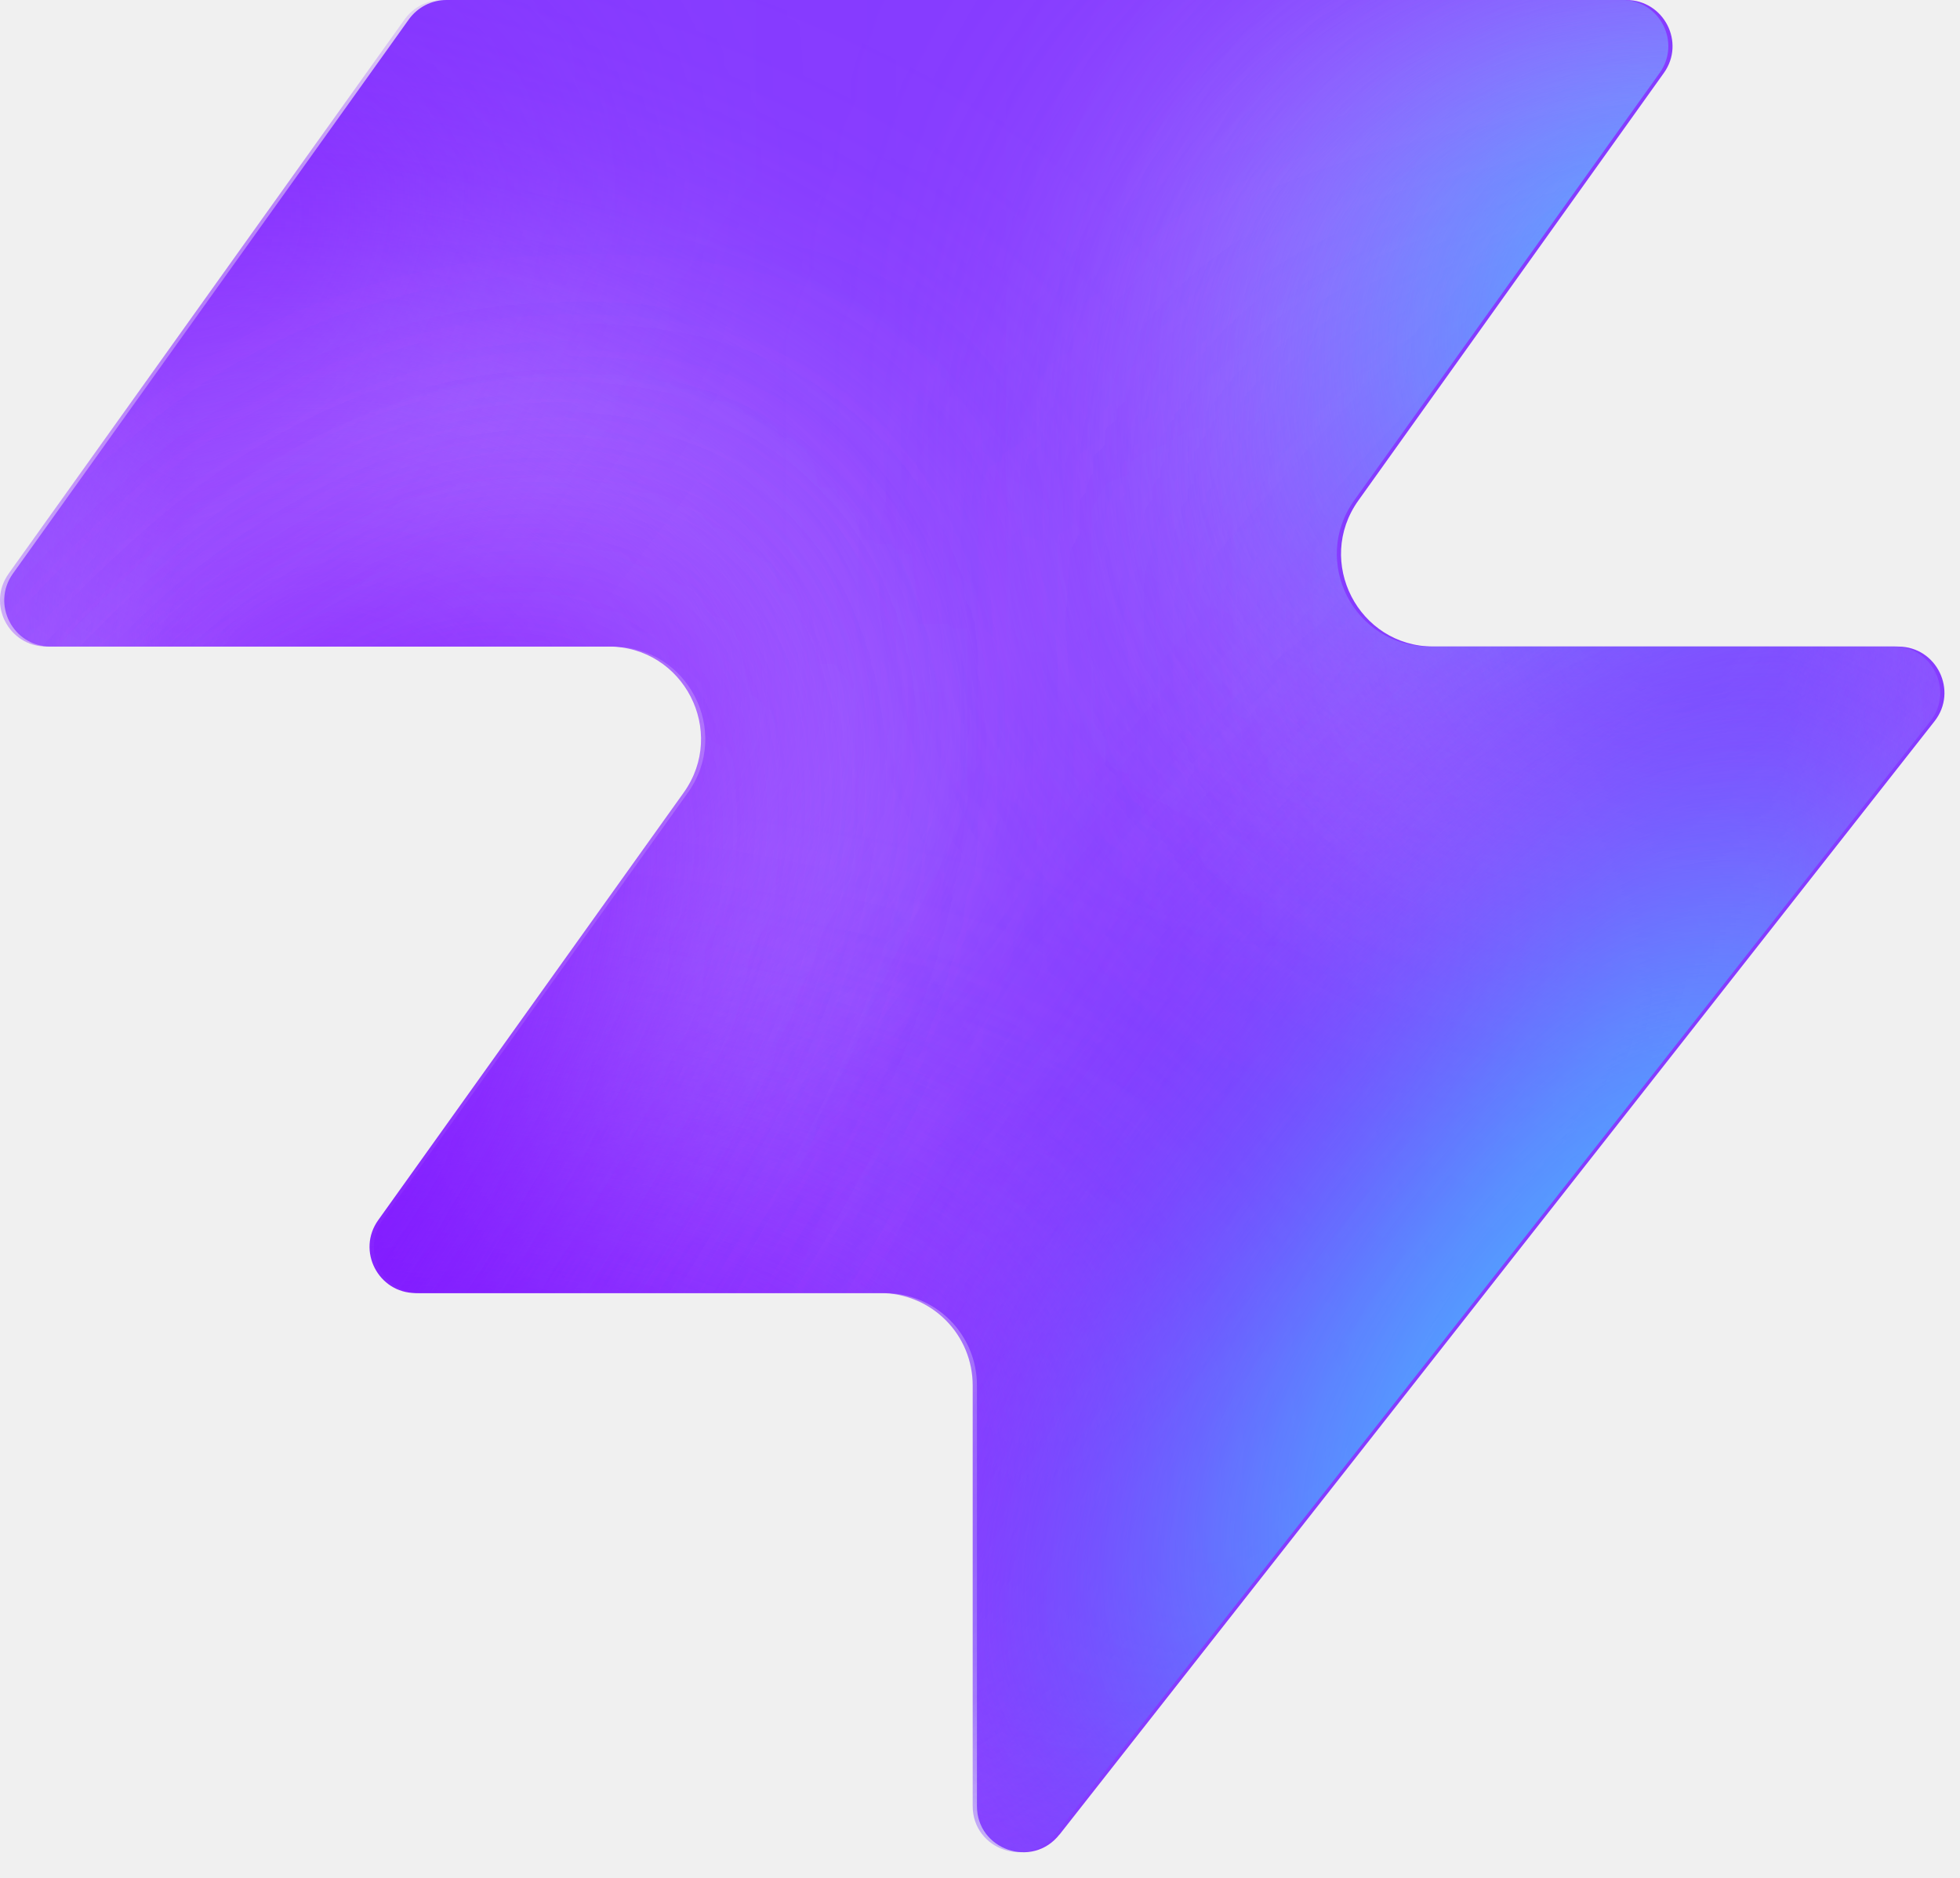
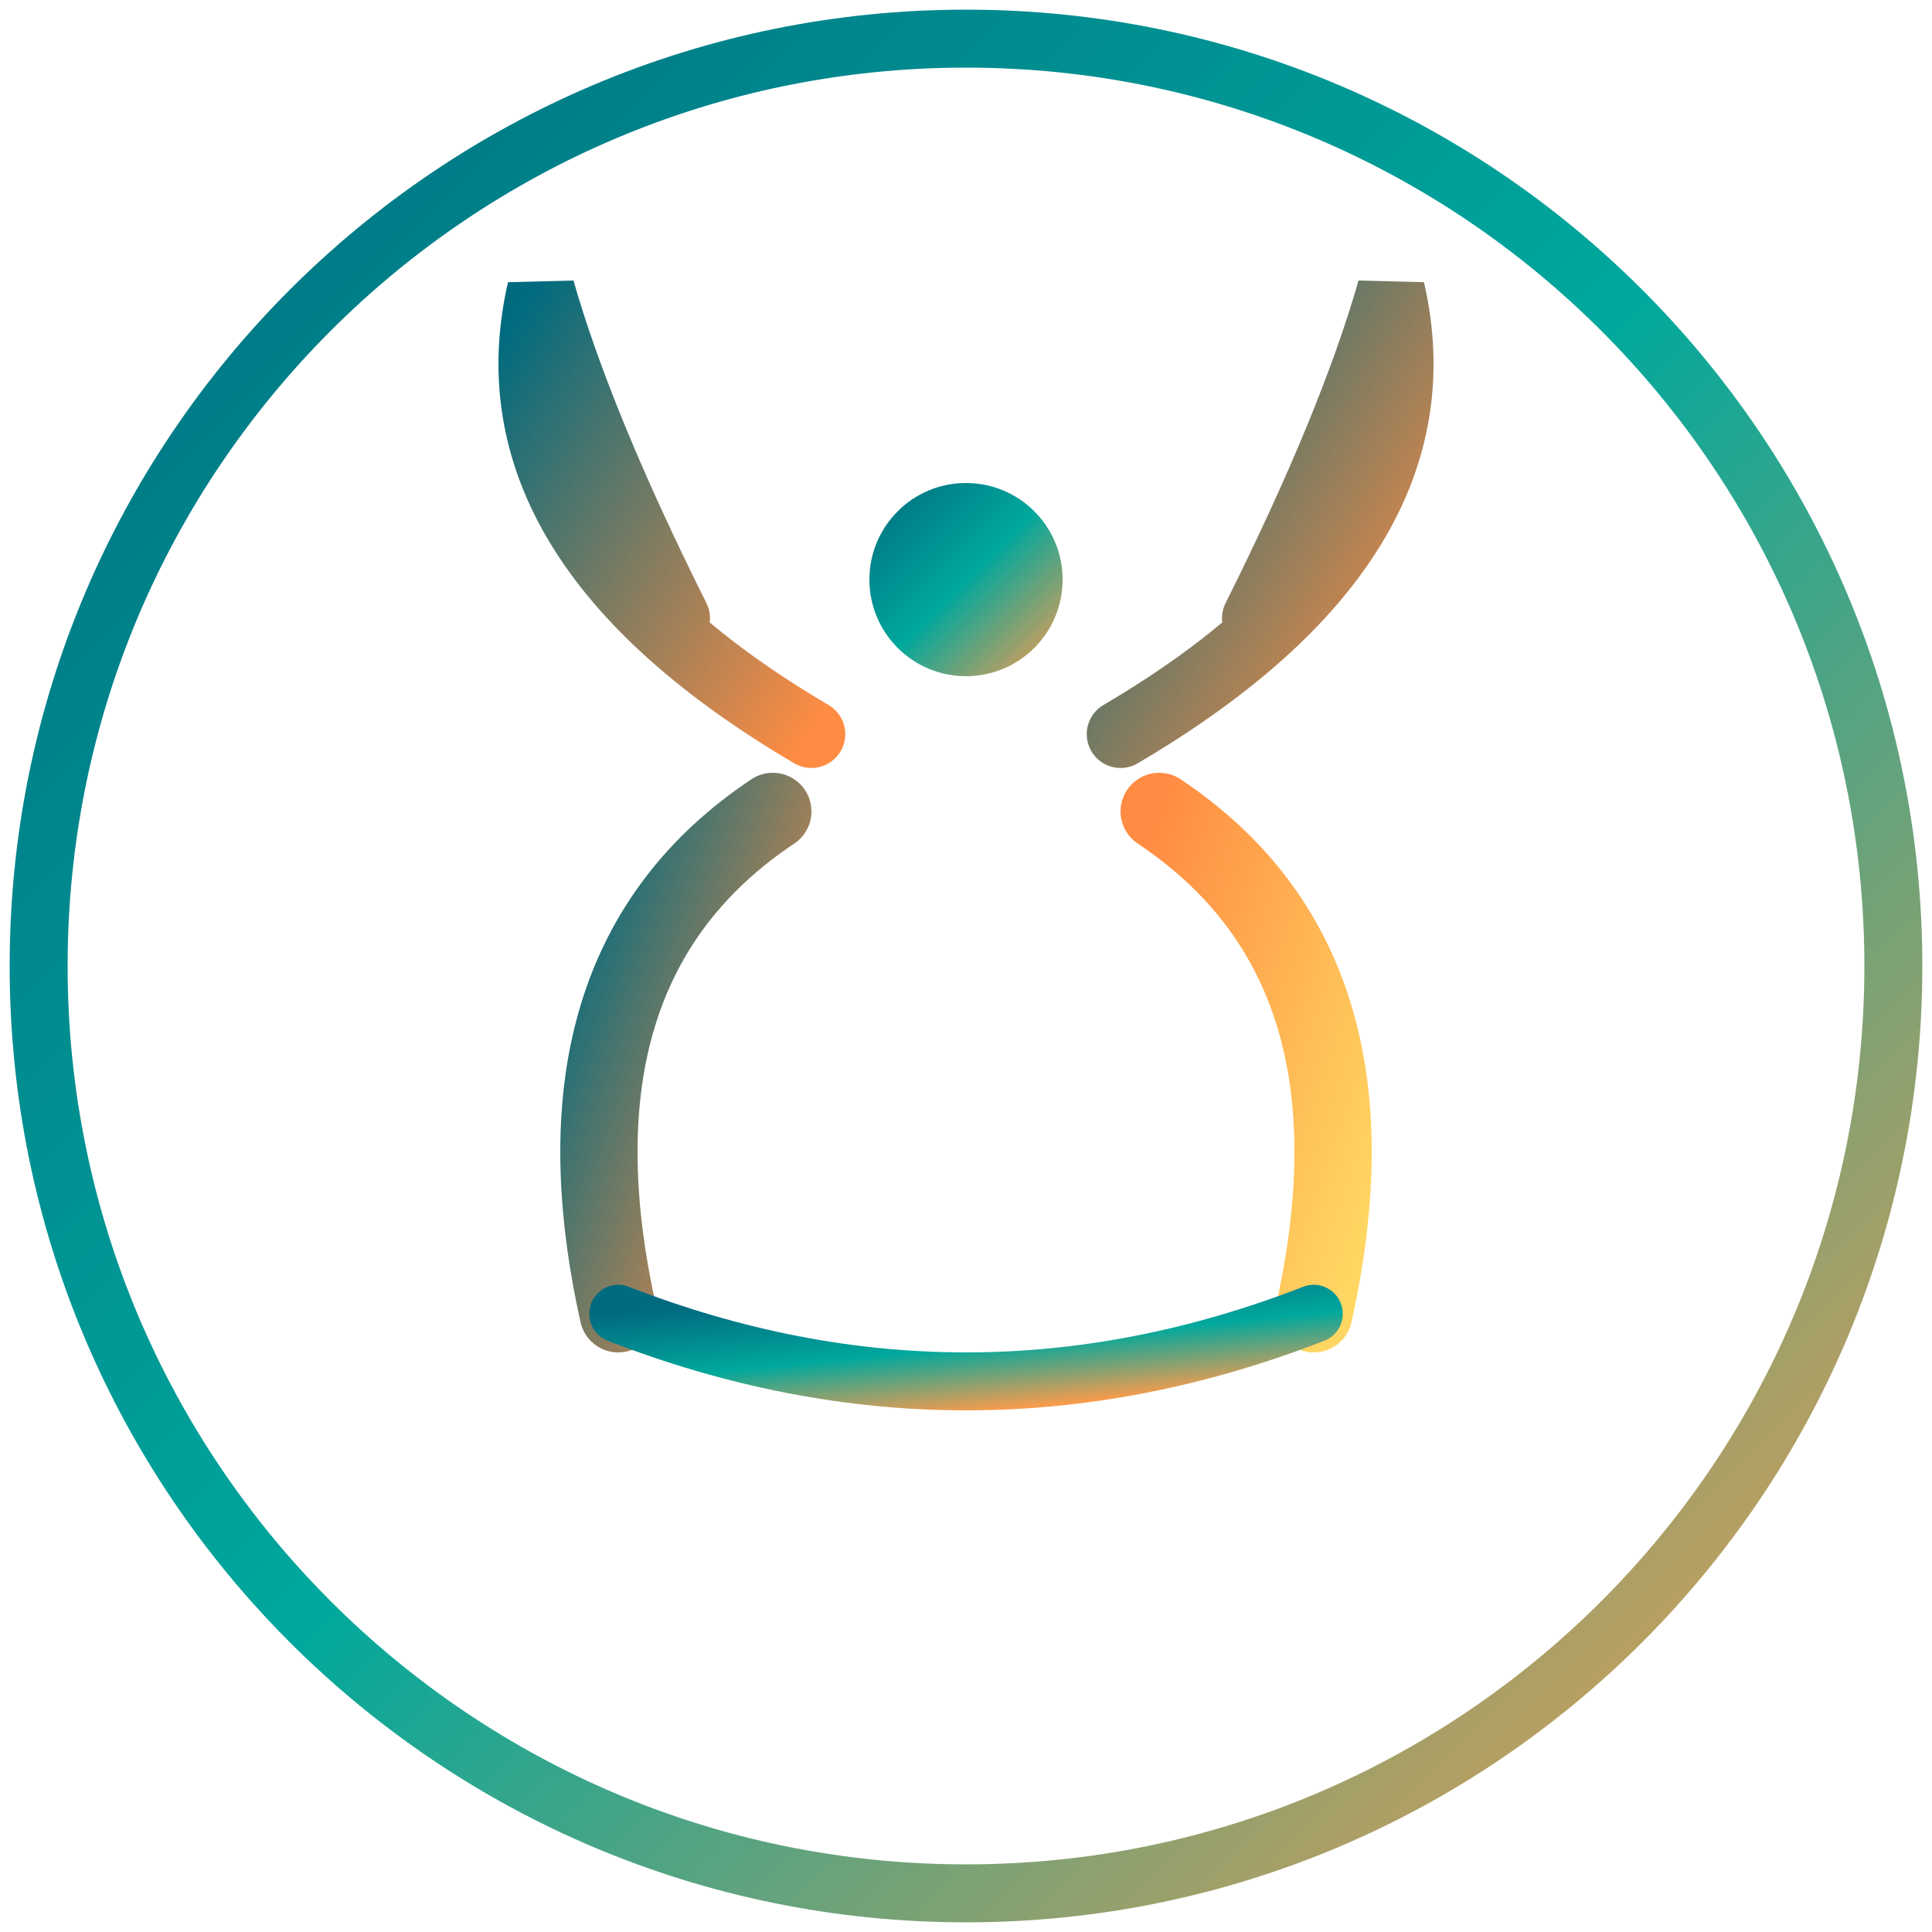
- <svg xmlns="http://www.w3.org/2000/svg" width="48" height="46" fill="none" viewBox="0 0 48 46">
-   <path fill="#863bff" d="M25.946 44.938c-.664.845-2.021.375-2.021-.698V33.937a2.26 2.26 0 0 0-2.262-2.262H10.287c-.92 0-1.456-1.04-.92-1.788l7.48-10.471c1.07-1.497 0-3.578-1.842-3.578H1.237c-.92 0-1.456-1.04-.92-1.788L10.013.474c.214-.297.556-.474.92-.474h28.894c.92 0 1.456 1.04.92 1.788l-7.48 10.471c-1.07 1.498 0 3.579 1.842 3.579h11.377c.943 0 1.473 1.088.89 1.83L25.947 44.94z" style="fill:#863bff;fill:color(display-p3 .525 .23 1);fill-opacity:1" />
-   <mask id="a" width="48" height="46" x="0" y="0" maskUnits="userSpaceOnUse" style="mask-type:alpha">
-     <path fill="#000" d="M25.842 44.938c-.664.844-2.021.375-2.021-.698V33.937a2.26 2.26 0 0 0-2.262-2.262H10.183c-.92 0-1.456-1.04-.92-1.788l7.48-10.471c1.07-1.498 0-3.579-1.842-3.579H1.133c-.92 0-1.456-1.04-.92-1.787L9.91.473c.214-.297.556-.474.92-.474h28.894c.92 0 1.456 1.04.92 1.788l-7.48 10.471c-1.07 1.498 0 3.578 1.842 3.578h11.377c.943 0 1.473 1.088.89 1.832L25.843 44.94z" style="fill:#000;fill-opacity:1" />
-   </mask>
-   <g mask="url(#a)">
-     <g filter="url(#b)">
-       <ellipse cx="5.508" cy="14.704" fill="#ede6ff" rx="5.508" ry="14.704" style="fill:#ede6ff;fill:color(display-p3 .927 .903 1);fill-opacity:1" transform="matrix(.00324 1 1 -.00324 -4.47 31.516)" />
-     </g>
-     <g filter="url(#c)">
-       <ellipse cx="10.399" cy="29.851" fill="#ede6ff" rx="10.399" ry="29.851" style="fill:#ede6ff;fill:color(display-p3 .927 .903 1);fill-opacity:1" transform="matrix(.00324 1 1 -.00324 -39.328 7.883)" />
-     </g>
-     <g filter="url(#d)">
-       <ellipse cx="5.508" cy="30.487" fill="#7e14ff" rx="5.508" ry="30.487" style="fill:#7e14ff;fill:color(display-p3 .492 .077 1);fill-opacity:1" transform="rotate(89.814 -25.913 -14.639)scale(1 -1)" />
-     </g>
-     <g filter="url(#e)">
-       <ellipse cx="5.508" cy="30.599" fill="#7e14ff" rx="5.508" ry="30.599" style="fill:#7e14ff;fill:color(display-p3 .492 .077 1);fill-opacity:1" transform="rotate(89.814 -32.644 -3.334)scale(1 -1)" />
-     </g>
-     <g filter="url(#f)">
-       <ellipse cx="5.508" cy="30.599" fill="#7e14ff" rx="5.508" ry="30.599" style="fill:#7e14ff;fill:color(display-p3 .492 .077 1);fill-opacity:1" transform="matrix(.00324 1 1 -.00324 -34.34 30.47)" />
-     </g>
-     <g filter="url(#g)">
-       <ellipse cx="14.072" cy="22.078" fill="#ede6ff" rx="14.072" ry="22.078" style="fill:#ede6ff;fill:color(display-p3 .927 .903 1);fill-opacity:1" transform="rotate(93.35 24.506 48.493)scale(-1 1)" />
-     </g>
-     <g filter="url(#h)">
-       <ellipse cx="3.47" cy="21.501" fill="#7e14ff" rx="3.47" ry="21.501" style="fill:#7e14ff;fill:color(display-p3 .492 .077 1);fill-opacity:1" transform="rotate(89.009 28.708 47.59)scale(-1 1)" />
-     </g>
-     <g filter="url(#i)">
-       <ellipse cx="3.47" cy="21.501" fill="#7e14ff" rx="3.47" ry="21.501" style="fill:#7e14ff;fill:color(display-p3 .492 .077 1);fill-opacity:1" transform="rotate(89.009 28.708 47.59)scale(-1 1)" />
-     </g>
-     <g filter="url(#j)">
-       <ellipse cx=".387" cy="8.972" fill="#7e14ff" rx="4.407" ry="29.108" style="fill:#7e14ff;fill:color(display-p3 .492 .077 1);fill-opacity:1" transform="rotate(39.51 .387 8.972)" />
-     </g>
-     <g filter="url(#k)">
-       <ellipse cx="47.523" cy="-6.092" fill="#7e14ff" rx="4.407" ry="29.108" style="fill:#7e14ff;fill:color(display-p3 .492 .077 1);fill-opacity:1" transform="rotate(37.892 47.523 -6.092)" />
-     </g>
-     <g filter="url(#l)">
-       <ellipse cx="41.412" cy="6.333" fill="#47bfff" rx="5.971" ry="9.665" style="fill:#47bfff;fill:color(display-p3 .28 .748 1);fill-opacity:1" transform="rotate(37.892 41.412 6.333)" />
-     </g>
-     <g filter="url(#m)">
-       <ellipse cx="-1.879" cy="38.332" fill="#7e14ff" rx="4.407" ry="29.108" style="fill:#7e14ff;fill:color(display-p3 .492 .077 1);fill-opacity:1" transform="rotate(37.892 -1.88 38.332)" />
-     </g>
-     <g filter="url(#n)">
-       <ellipse cx="-1.879" cy="38.332" fill="#7e14ff" rx="4.407" ry="29.108" style="fill:#7e14ff;fill:color(display-p3 .492 .077 1);fill-opacity:1" transform="rotate(37.892 -1.88 38.332)" />
-     </g>
-     <g filter="url(#o)">
-       <ellipse cx="35.651" cy="29.907" fill="#7e14ff" rx="4.407" ry="29.108" style="fill:#7e14ff;fill:color(display-p3 .492 .077 1);fill-opacity:1" transform="rotate(37.892 35.651 29.907)" />
-     </g>
-     <g filter="url(#p)">
-       <ellipse cx="38.418" cy="32.4" fill="#47bfff" rx="5.971" ry="15.297" style="fill:#47bfff;fill:color(display-p3 .28 .748 1);fill-opacity:1" transform="rotate(37.892 38.418 32.4)" />
-     </g>
-   </g>
+ <svg xmlns="http://www.w3.org/2000/svg" viewBox="0 0 100 100">
  <defs>
-     <filter id="b" width="60.045" height="41.654" x="-19.77" y="16.149" color-interpolation-filters="sRGB" filterUnits="userSpaceOnUse">
-       <feFlood flood-opacity="0" result="BackgroundImageFix" />
-       <feBlend in="SourceGraphic" in2="BackgroundImageFix" result="shape" />
-       <feGaussianBlur result="effect1_foregroundBlur_2002_17158" stdDeviation="7.659" />
-     </filter>
-     <filter id="c" width="90.34" height="51.437" x="-54.613" y="-7.533" color-interpolation-filters="sRGB" filterUnits="userSpaceOnUse">
-       <feFlood flood-opacity="0" result="BackgroundImageFix" />
-       <feBlend in="SourceGraphic" in2="BackgroundImageFix" result="shape" />
-       <feGaussianBlur result="effect1_foregroundBlur_2002_17158" stdDeviation="7.659" />
-     </filter>
-     <filter id="d" width="79.355" height="29.4" x="-49.64" y="2.03" color-interpolation-filters="sRGB" filterUnits="userSpaceOnUse">
-       <feFlood flood-opacity="0" result="BackgroundImageFix" />
-       <feBlend in="SourceGraphic" in2="BackgroundImageFix" result="shape" />
-       <feGaussianBlur result="effect1_foregroundBlur_2002_17158" stdDeviation="4.596" />
-     </filter>
-     <filter id="e" width="79.579" height="29.4" x="-45.045" y="20.029" color-interpolation-filters="sRGB" filterUnits="userSpaceOnUse">
-       <feFlood flood-opacity="0" result="BackgroundImageFix" />
-       <feBlend in="SourceGraphic" in2="BackgroundImageFix" result="shape" />
-       <feGaussianBlur result="effect1_foregroundBlur_2002_17158" stdDeviation="4.596" />
-     </filter>
-     <filter id="f" width="79.579" height="29.4" x="-43.513" y="21.178" color-interpolation-filters="sRGB" filterUnits="userSpaceOnUse">
-       <feFlood flood-opacity="0" result="BackgroundImageFix" />
-       <feBlend in="SourceGraphic" in2="BackgroundImageFix" result="shape" />
-       <feGaussianBlur result="effect1_foregroundBlur_2002_17158" stdDeviation="4.596" />
-     </filter>
-     <filter id="g" width="74.749" height="58.852" x="15.756" y="-17.901" color-interpolation-filters="sRGB" filterUnits="userSpaceOnUse">
-       <feFlood flood-opacity="0" result="BackgroundImageFix" />
-       <feBlend in="SourceGraphic" in2="BackgroundImageFix" result="shape" />
-       <feGaussianBlur result="effect1_foregroundBlur_2002_17158" stdDeviation="7.659" />
-     </filter>
-     <filter id="h" width="61.377" height="25.362" x="23.548" y="2.284" color-interpolation-filters="sRGB" filterUnits="userSpaceOnUse">
-       <feFlood flood-opacity="0" result="BackgroundImageFix" />
-       <feBlend in="SourceGraphic" in2="BackgroundImageFix" result="shape" />
-       <feGaussianBlur result="effect1_foregroundBlur_2002_17158" stdDeviation="4.596" />
-     </filter>
-     <filter id="i" width="61.377" height="25.362" x="23.548" y="2.284" color-interpolation-filters="sRGB" filterUnits="userSpaceOnUse">
-       <feFlood flood-opacity="0" result="BackgroundImageFix" />
-       <feBlend in="SourceGraphic" in2="BackgroundImageFix" result="shape" />
-       <feGaussianBlur result="effect1_foregroundBlur_2002_17158" stdDeviation="4.596" />
-     </filter>
-     <filter id="j" width="56.045" height="63.649" x="-27.636" y="-22.853" color-interpolation-filters="sRGB" filterUnits="userSpaceOnUse">
-       <feFlood flood-opacity="0" result="BackgroundImageFix" />
-       <feBlend in="SourceGraphic" in2="BackgroundImageFix" result="shape" />
-       <feGaussianBlur result="effect1_foregroundBlur_2002_17158" stdDeviation="4.596" />
-     </filter>
-     <filter id="k" width="54.814" height="64.646" x="20.116" y="-38.415" color-interpolation-filters="sRGB" filterUnits="userSpaceOnUse">
-       <feFlood flood-opacity="0" result="BackgroundImageFix" />
-       <feBlend in="SourceGraphic" in2="BackgroundImageFix" result="shape" />
-       <feGaussianBlur result="effect1_foregroundBlur_2002_17158" stdDeviation="4.596" />
-     </filter>
-     <filter id="l" width="33.541" height="35.313" x="24.641" y="-11.323" color-interpolation-filters="sRGB" filterUnits="userSpaceOnUse">
-       <feFlood flood-opacity="0" result="BackgroundImageFix" />
-       <feBlend in="SourceGraphic" in2="BackgroundImageFix" result="shape" />
-       <feGaussianBlur result="effect1_foregroundBlur_2002_17158" stdDeviation="4.596" />
-     </filter>
-     <filter id="m" width="54.814" height="64.646" x="-29.286" y="6.009" color-interpolation-filters="sRGB" filterUnits="userSpaceOnUse">
-       <feFlood flood-opacity="0" result="BackgroundImageFix" />
-       <feBlend in="SourceGraphic" in2="BackgroundImageFix" result="shape" />
-       <feGaussianBlur result="effect1_foregroundBlur_2002_17158" stdDeviation="4.596" />
-     </filter>
-     <filter id="n" width="54.814" height="64.646" x="-29.286" y="6.009" color-interpolation-filters="sRGB" filterUnits="userSpaceOnUse">
-       <feFlood flood-opacity="0" result="BackgroundImageFix" />
-       <feBlend in="SourceGraphic" in2="BackgroundImageFix" result="shape" />
-       <feGaussianBlur result="effect1_foregroundBlur_2002_17158" stdDeviation="4.596" />
-     </filter>
-     <filter id="o" width="54.814" height="64.646" x="8.244" y="-2.416" color-interpolation-filters="sRGB" filterUnits="userSpaceOnUse">
-       <feFlood flood-opacity="0" result="BackgroundImageFix" />
-       <feBlend in="SourceGraphic" in2="BackgroundImageFix" result="shape" />
-       <feGaussianBlur result="effect1_foregroundBlur_2002_17158" stdDeviation="4.596" />
-     </filter>
-     <filter id="p" width="39.409" height="43.623" x="18.713" y="10.588" color-interpolation-filters="sRGB" filterUnits="userSpaceOnUse">
-       <feFlood flood-opacity="0" result="BackgroundImageFix" />
-       <feBlend in="SourceGraphic" in2="BackgroundImageFix" result="shape" />
-       <feGaussianBlur result="effect1_foregroundBlur_2002_17158" stdDeviation="4.596" />
-     </filter>
+     <linearGradient id="mainGrad" x1="0%" y1="0%" x2="100%" y2="100%">
+       <stop offset="0%" style="stop-color:#006B7F;stop-opacity:1" />
+       <stop offset="50%" style="stop-color:#00A89D;stop-opacity:1" />
+       <stop offset="100%" style="stop-color:#FF9B4A;stop-opacity:1" />
+     </linearGradient>
+     <linearGradient id="armGrad1" x1="0%" y1="0%" x2="100%" y2="100%">
+       <stop offset="0%" style="stop-color:#006B7F;stop-opacity:1" />
+       <stop offset="100%" style="stop-color:#FF8C42;stop-opacity:1" />
+     </linearGradient>
+     <linearGradient id="armGrad2" x1="0%" y1="0%" x2="100%" y2="100%">
+       <stop offset="0%" style="stop-color:#FF8C42;stop-opacity:1" />
+       <stop offset="100%" style="stop-color:#FFD662;stop-opacity:1" />
+     </linearGradient>
  </defs>
+   <rect width="100" height="100" fill="#ffffff" />
+   <circle cx="50" cy="50" r="48" fill="none" stroke="url(#mainGrad)" stroke-width="3" />
+   <circle cx="50" cy="50" r="43" fill="#ffffff" opacity="0.95" />
+   <circle cx="50" cy="30" r="5" fill="url(#mainGrad)" />
+   <path d="M 42 38 Q 25 28 28 15 Q 30 22 35 32" stroke="url(#armGrad1)" stroke-width="3.5" fill="none" stroke-linecap="round" />
+   <path d="M 58 38 Q 75 28 72 15 Q 70 22 65 32" stroke="url(#armGrad1)" stroke-width="3.5" fill="none" stroke-linecap="round" />
+   <path d="M 40 42 Q 28 50 32 68" stroke="url(#armGrad1)" stroke-width="4" fill="none" stroke-linecap="round" />
+   <path d="M 60 42 Q 72 50 68 68" stroke="url(#armGrad2)" stroke-width="4" fill="none" stroke-linecap="round" />
+   <path d="M 32 68 Q 50 75 68 68" stroke="url(#mainGrad)" stroke-width="3" fill="none" stroke-linecap="round" />
</svg>
